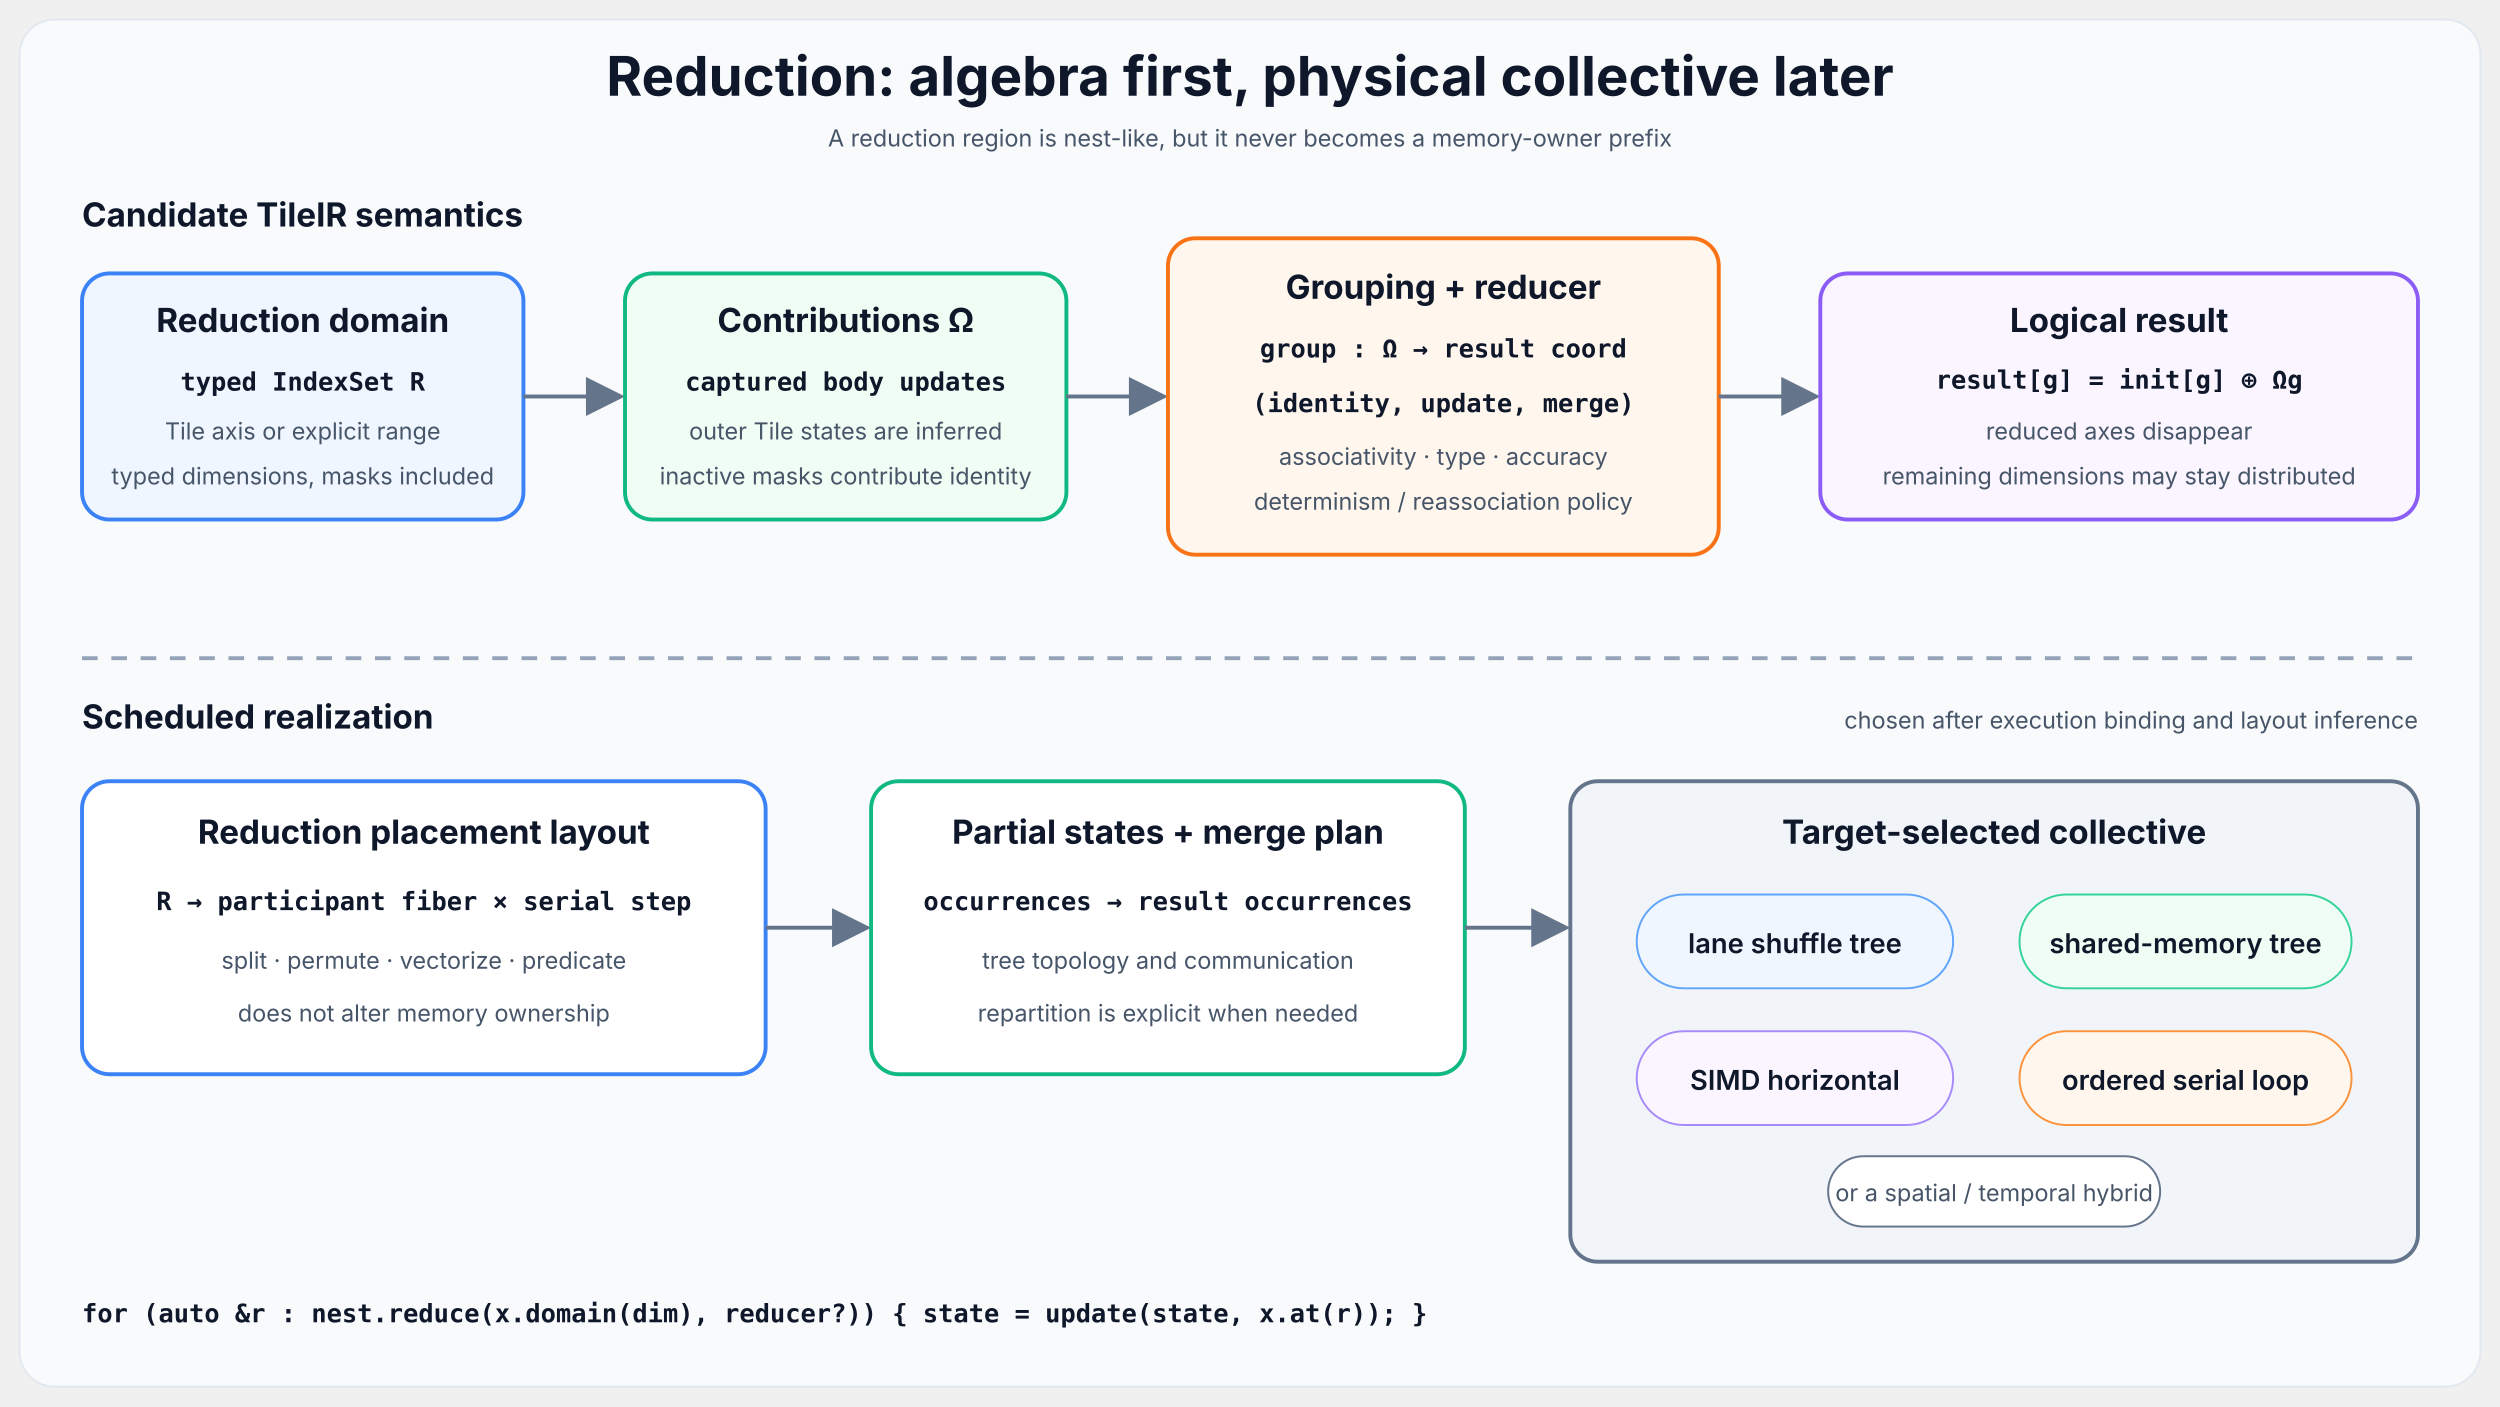
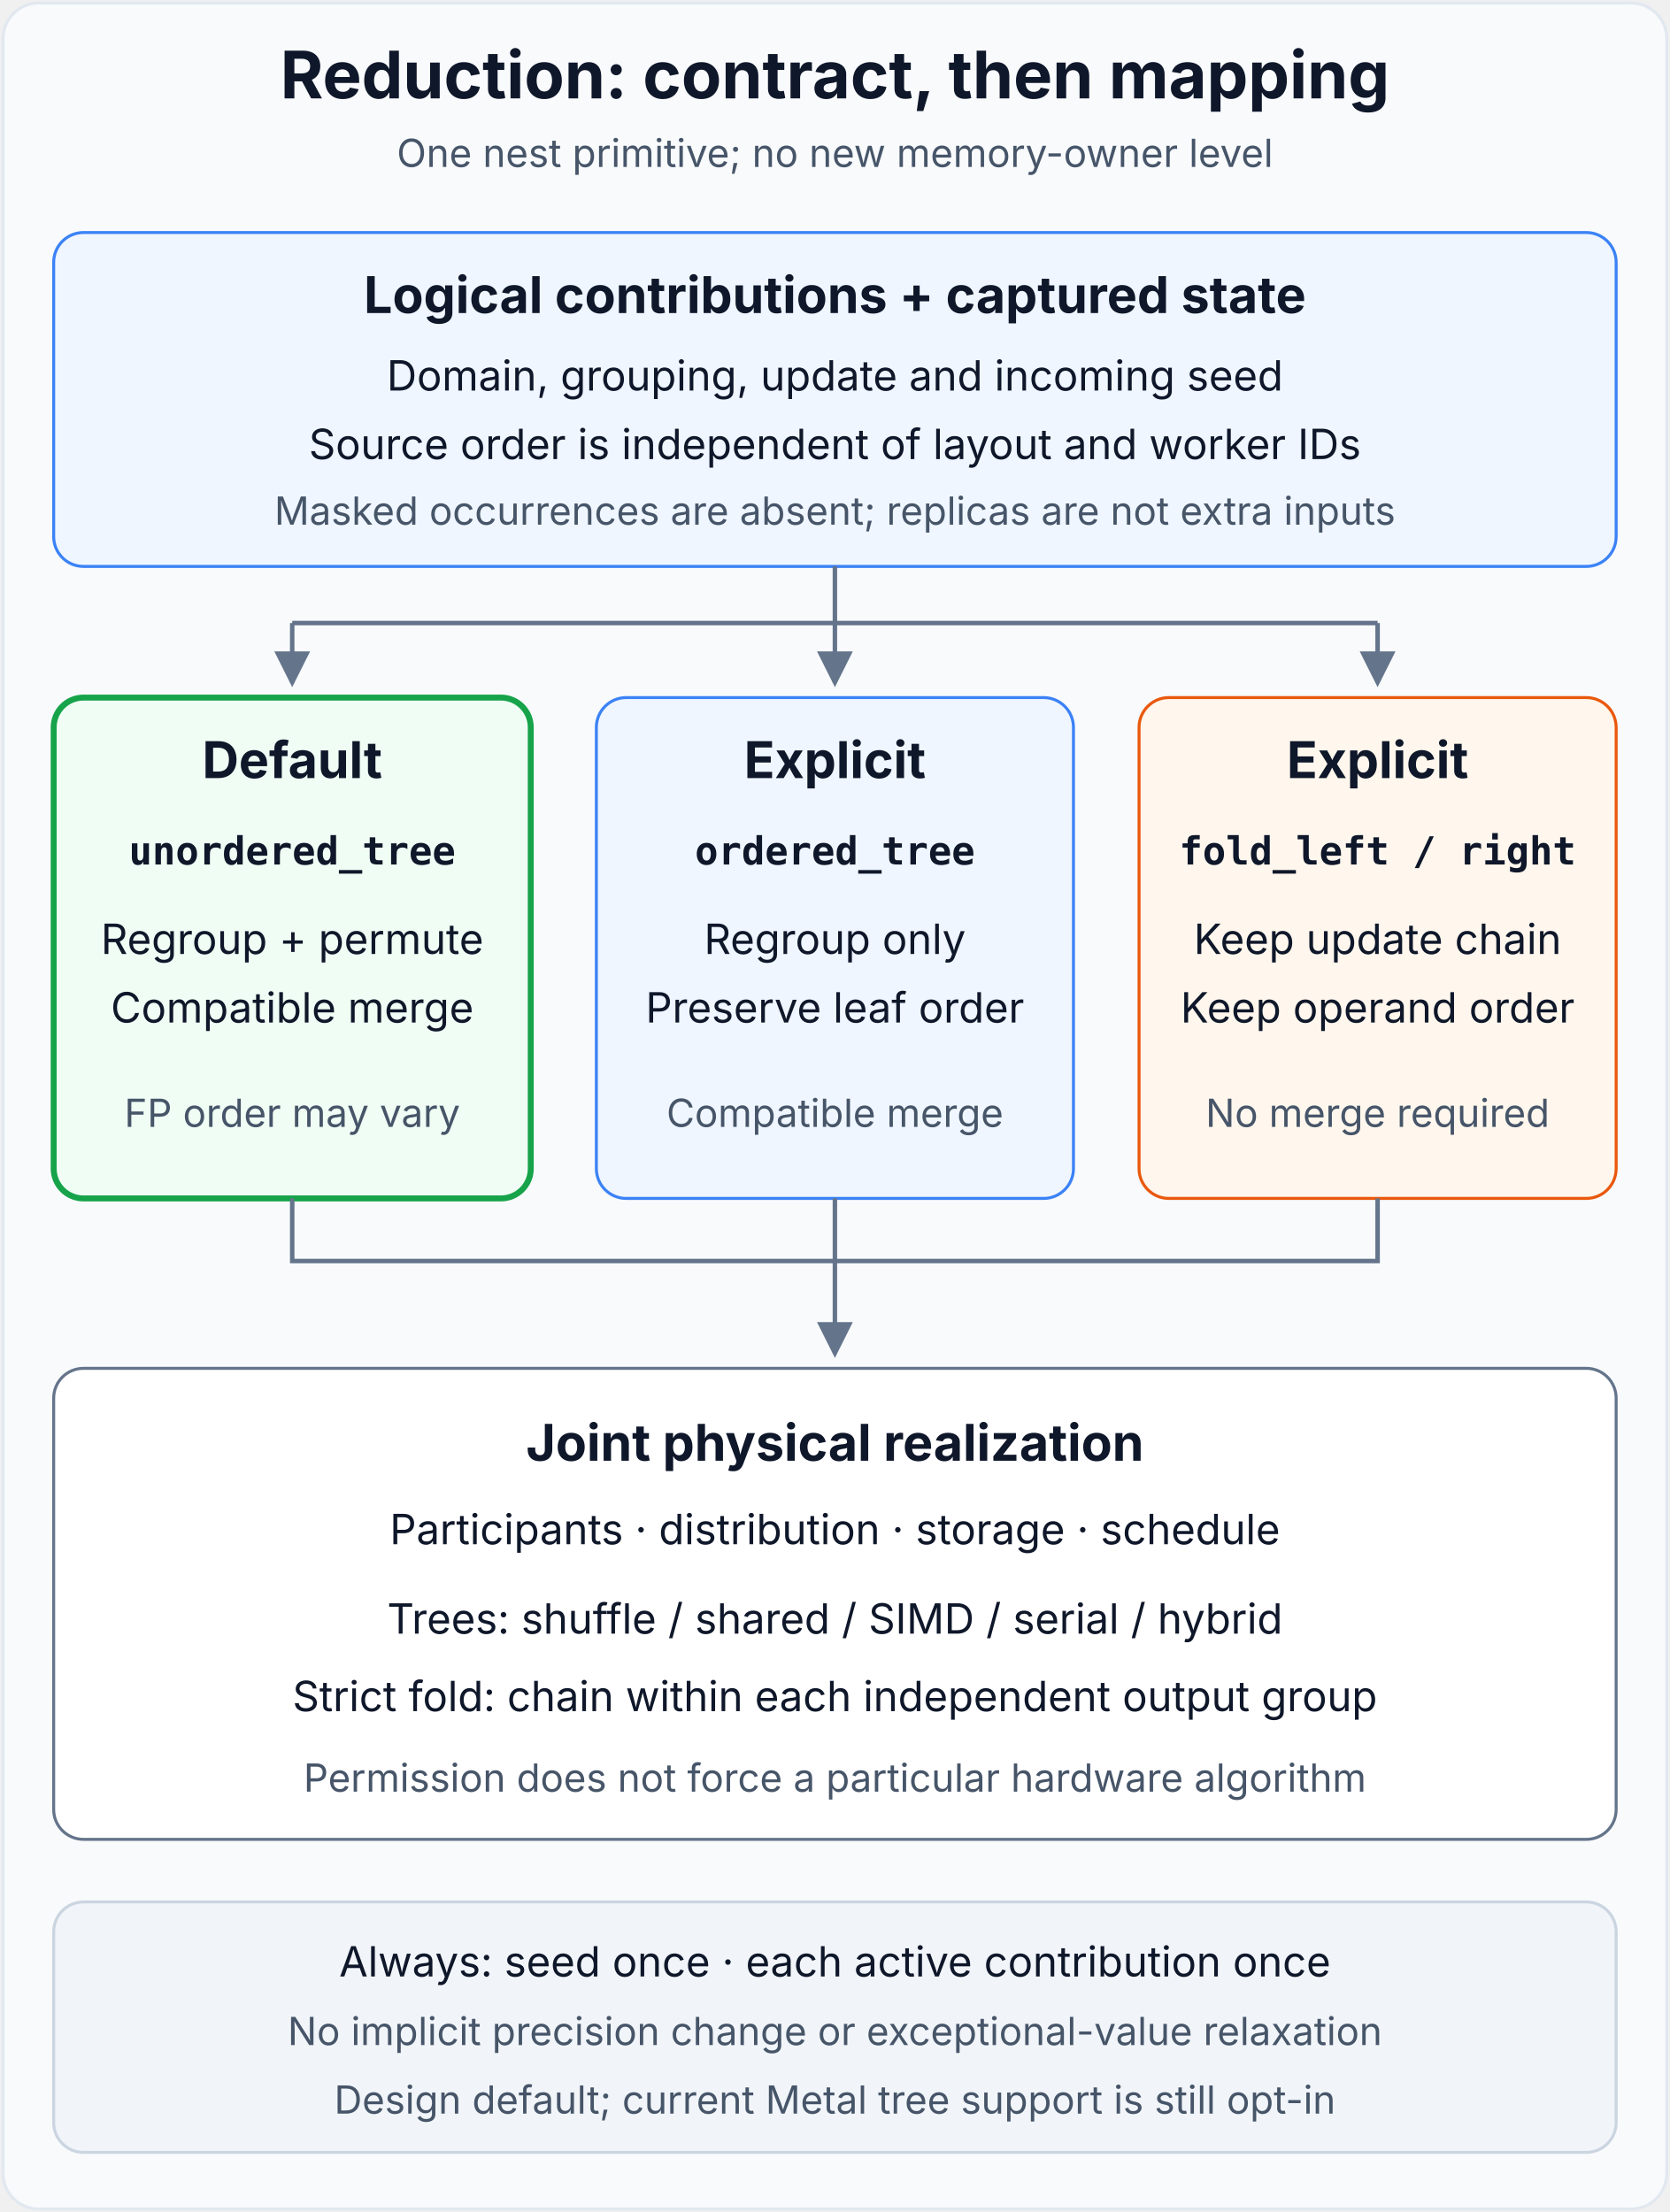
- <svg xmlns="http://www.w3.org/2000/svg" width="1280" height="720" viewBox="0 0 1280 720" role="img" aria-labelledby="title desc">
+ <svg xmlns="http://www.w3.org/2000/svg" width="560" height="742" viewBox="0 0 560 742" role="img" aria-labelledby="title desc">
  <defs>
-     <marker id="arrow" markerWidth="10" markerHeight="10" refX="8" refY="5" orient="auto">
-       <path d="M0,0 L10,5 L0,10 Z" fill="#64748b" />
+     <marker id="arrow" markerWidth="8" markerHeight="8" refX="7" refY="4" orient="auto">
+       <path d="M0,0 L8,4 L0,8 Z" fill="#64748b" />
    </marker>
    <style>
-       text { font-family: Inter, ui-sans-serif, system-ui, -apple-system, sans-serif; fill: #0f172a; }
-       .title { font-size: 28px; font-weight: 700; }
-       .heading { font-size: 17px; font-weight: 700; }
-       .label { font-size: 14px; font-weight: 600; }
-       .small { font-size: 12px; fill: #475569; }
+       text { font-family: ui-sans-serif, system-ui, -apple-system, sans-serif; fill: #0f172a; }
+       .title { font-size: 22px; font-weight: 700; }
+       .heading { font-size: 17px; font-weight: 650; }
+       .body { font-size: 14px; }
+       .small { font-size: 13px; fill: #475569; }
      .code { font-family: ui-monospace, SFMono-Regular, Menlo, monospace; font-size: 13px; font-weight: 600; }
-       .arrow { fill: none; stroke: #64748b; stroke-width: 2; marker-end: url(#arrow); }
-       .dash { fill: none; stroke: #94a3b8; stroke-width: 2; stroke-dasharray: 8 7; }
+       .line { fill: none; stroke: #64748b; stroke-width: 1.5; }
+       .arrow { fill: none; stroke: #64748b; stroke-width: 1.5; marker-end: url(#arrow); }
    </style>
  </defs>
-   <rect x="10" y="10" width="1260" height="700" rx="18" fill="#f8fafc" stroke="#e2e8f0" />
-   <text x="640" y="49" text-anchor="middle" class="title">Reduction: algebra first, physical collective later</text>
-   <text x="640" y="75" text-anchor="middle" class="small">A reduction region is nest-like, but it never becomes a memory-owner prefix</text>
-   <text x="42" y="116" class="heading">Candidate TileIR semantics</text>
-   <rect x="42" y="140" width="226" height="126" rx="14" fill="#eff6ff" stroke="#3b82f6" stroke-width="2" />
-   <text x="155" y="170" text-anchor="middle" class="heading">Reduction domain</text>
-   <text x="155" y="200" text-anchor="middle" class="code">typed IndexSet R</text>
-   <text x="155" y="225" text-anchor="middle" class="small">Tile axis or explicit range</text>
-   <text x="155" y="248" text-anchor="middle" class="small">typed dimensions, masks included</text>
-   <path d="M268 203 L316 203" class="arrow" />
-   <rect x="320" y="140" width="226" height="126" rx="14" fill="#f0fdf4" stroke="#10b981" stroke-width="2" />
-   <text x="433" y="170" text-anchor="middle" class="heading">Contributions Ω</text>
-   <text x="433" y="200" text-anchor="middle" class="code">captured body updates</text>
-   <text x="433" y="225" text-anchor="middle" class="small">outer Tile states are inferred</text>
-   <text x="433" y="248" text-anchor="middle" class="small">inactive masks contribute identity</text>
-   <path d="M546 203 L594 203" class="arrow" />
-   <rect x="598" y="122" width="282" height="162" rx="14" fill="#fff7ed" stroke="#f97316" stroke-width="2" />
-   <text x="739" y="153" text-anchor="middle" class="heading">Grouping + reducer</text>
-   <text x="739" y="183" text-anchor="middle" class="code">group : Ω → result coord</text>
-   <text x="739" y="211" text-anchor="middle" class="code">(identity, update, merge)</text>
-   <text x="739" y="238" text-anchor="middle" class="small">associativity · type · accuracy</text>
-   <text x="739" y="261" text-anchor="middle" class="small">determinism / reassociation policy</text>
-   <path d="M880 203 L928 203" class="arrow" />
-   <rect x="932" y="140" width="306" height="126" rx="14" fill="#faf5ff" stroke="#8b5cf6" stroke-width="2" />
-   <text x="1085" y="170" text-anchor="middle" class="heading">Logical result</text>
-   <text x="1085" y="199" text-anchor="middle" class="code">result[g] = init[g] ⊕ Ωg</text>
-   <text x="1085" y="225" text-anchor="middle" class="small">reduced axes disappear</text>
-   <text x="1085" y="248" text-anchor="middle" class="small">remaining dimensions may stay distributed</text>
-   <path d="M42 337 L1238 337" class="dash" />
-   <text x="42" y="373" class="heading">Scheduled realization</text>
-   <text x="1238" y="373" text-anchor="end" class="small">chosen after execution binding and layout inference</text>
-   <rect x="42" y="400" width="350" height="150" rx="14" fill="#ffffff" stroke="#3b82f6" stroke-width="2" />
-   <text x="217" y="432" text-anchor="middle" class="heading">Reduction placement layout</text>
-   <text x="217" y="466" text-anchor="middle" class="code">R → participant fiber × serial step</text>
-   <text x="217" y="496" text-anchor="middle" class="small">split · permute · vectorize · predicate</text>
-   <text x="217" y="523" text-anchor="middle" class="small">does not alter memory ownership</text>
-   <path d="M392 475 L442 475" class="arrow" />
-   <rect x="446" y="400" width="304" height="150" rx="14" fill="#ffffff" stroke="#10b981" stroke-width="2" />
-   <text x="598" y="432" text-anchor="middle" class="heading">Partial states + merge plan</text>
-   <text x="598" y="466" text-anchor="middle" class="code">occurrences → result occurrences</text>
-   <text x="598" y="496" text-anchor="middle" class="small">tree topology and communication</text>
-   <text x="598" y="523" text-anchor="middle" class="small">repartition is explicit when needed</text>
-   <path d="M750 475 L800 475" class="arrow" />
-   <rect x="804" y="400" width="434" height="246" rx="14" fill="#f1f5f9" stroke="#64748b" stroke-width="2" />
-   <text x="1021" y="432" text-anchor="middle" class="heading">Target-selected collective</text>
-   <rect x="838" y="458" width="162" height="48" rx="24" fill="#eff6ff" stroke="#60a5fa" />
-   <text x="919" y="488" text-anchor="middle" class="label">lane shuffle tree</text>
-   <rect x="1034" y="458" width="170" height="48" rx="24" fill="#f0fdf4" stroke="#34d399" />
-   <text x="1119" y="488" text-anchor="middle" class="label">shared-memory tree</text>
-   <rect x="838" y="528" width="162" height="48" rx="24" fill="#faf5ff" stroke="#a78bfa" />
-   <text x="919" y="558" text-anchor="middle" class="label">SIMD horizontal</text>
-   <rect x="1034" y="528" width="170" height="48" rx="24" fill="#fff7ed" stroke="#fb923c" />
-   <text x="1119" y="558" text-anchor="middle" class="label">ordered serial loop</text>
-   <rect x="936" y="592" width="170" height="36" rx="18" fill="#ffffff" stroke="#64748b" />
-   <text x="1021" y="615" text-anchor="middle" class="small">or a spatial / temporal hybrid</text>
-   <text x="42" y="677" class="code">for (auto &amp;r : nest.reduce(x.domain(dim), reducer?)) { state = update(state, x.at(r)); }</text>
+   <rect x="1" y="1" width="558" height="740" rx="12" fill="#f8fafc" stroke="#e2e8f0" />
+   <text x="280" y="33" text-anchor="middle" class="title">Reduction: contract, then mapping</text>
+   <text x="280" y="56" text-anchor="middle" class="small">One nest primitive; no new memory-owner level</text>
+   <rect x="18" y="78" width="524" height="112" rx="10" fill="#eff6ff" stroke="#3b82f6" />
+   <text x="280" y="105" text-anchor="middle" class="heading">Logical contributions + captured state</text>
+   <text x="280" y="131" text-anchor="middle" class="body">Domain, grouping, update and incoming seed</text>
+   <text x="280" y="154" text-anchor="middle" class="body">Source order is independent of layout and worker IDs</text>
+   <text x="280" y="176" text-anchor="middle" class="small">Masked occurrences are absent; replicas are not extra inputs</text>
+   <path d="M280 190 V209 M98 209 H462" class="line" />
+   <path d="M98 209 V229" class="arrow" />
+   <path d="M280 209 V229" class="arrow" />
+   <path d="M462 209 V229" class="arrow" />
+   <rect x="18" y="234" width="160" height="168" rx="10" fill="#f0fdf4" stroke="#16a34a" stroke-width="2" />
+   <text x="98" y="261" text-anchor="middle" class="heading">Default</text>
+   <text x="98" y="290" text-anchor="middle" class="code">unordered_tree</text>
+   <text x="98" y="320" text-anchor="middle" class="body">Regroup + permute</text>
+   <text x="98" y="343" text-anchor="middle" class="body">Compatible merge</text>
+   <text x="98" y="378" text-anchor="middle" class="small">FP order may vary</text>
+   <rect x="200" y="234" width="160" height="168" rx="10" fill="#eff6ff" stroke="#3b82f6" />
+   <text x="280" y="261" text-anchor="middle" class="heading">Explicit</text>
+   <text x="280" y="290" text-anchor="middle" class="code">ordered_tree</text>
+   <text x="280" y="320" text-anchor="middle" class="body">Regroup only</text>
+   <text x="280" y="343" text-anchor="middle" class="body">Preserve leaf order</text>
+   <text x="280" y="378" text-anchor="middle" class="small">Compatible merge</text>
+   <rect x="382" y="234" width="160" height="168" rx="10" fill="#fff7ed" stroke="#ea580c" />
+   <text x="462" y="261" text-anchor="middle" class="heading">Explicit</text>
+   <text x="462" y="290" text-anchor="middle" class="code">fold_left / right</text>
+   <text x="462" y="320" text-anchor="middle" class="body">Keep update chain</text>
+   <text x="462" y="343" text-anchor="middle" class="body">Keep operand order</text>
+   <text x="462" y="378" text-anchor="middle" class="small">No merge required</text>
+   <path d="M98 402 V423 H462 V402 M280 402 V423" class="line" />
+   <path d="M280 423 V454" class="arrow" />
+   <rect x="18" y="459" width="524" height="158" rx="10" fill="#ffffff" stroke="#64748b" />
+   <text x="280" y="490" text-anchor="middle" class="heading">Joint physical realization</text>
+   <text x="280" y="518" text-anchor="middle" class="body">Participants · distribution · storage · schedule</text>
+   <text x="280" y="548" text-anchor="middle" class="body">Trees: shuffle / shared / SIMD / serial / hybrid</text>
+   <text x="280" y="574" text-anchor="middle" class="body">Strict fold: chain within each independent output group</text>
+   <text x="280" y="601" text-anchor="middle" class="small">Permission does not force a particular hardware algorithm</text>
+   <rect x="18" y="638" width="524" height="84" rx="10" fill="#f1f5f9" stroke="#cbd5e1" />
+   <text x="280" y="663" text-anchor="middle" class="body">Always: seed once · each active contribution once</text>
+   <text x="280" y="686" text-anchor="middle" class="small">No implicit precision change or exceptional-value relaxation</text>
+   <text x="280" y="709" text-anchor="middle" class="small">Design default; current Metal tree support is still opt-in</text>
</svg>
